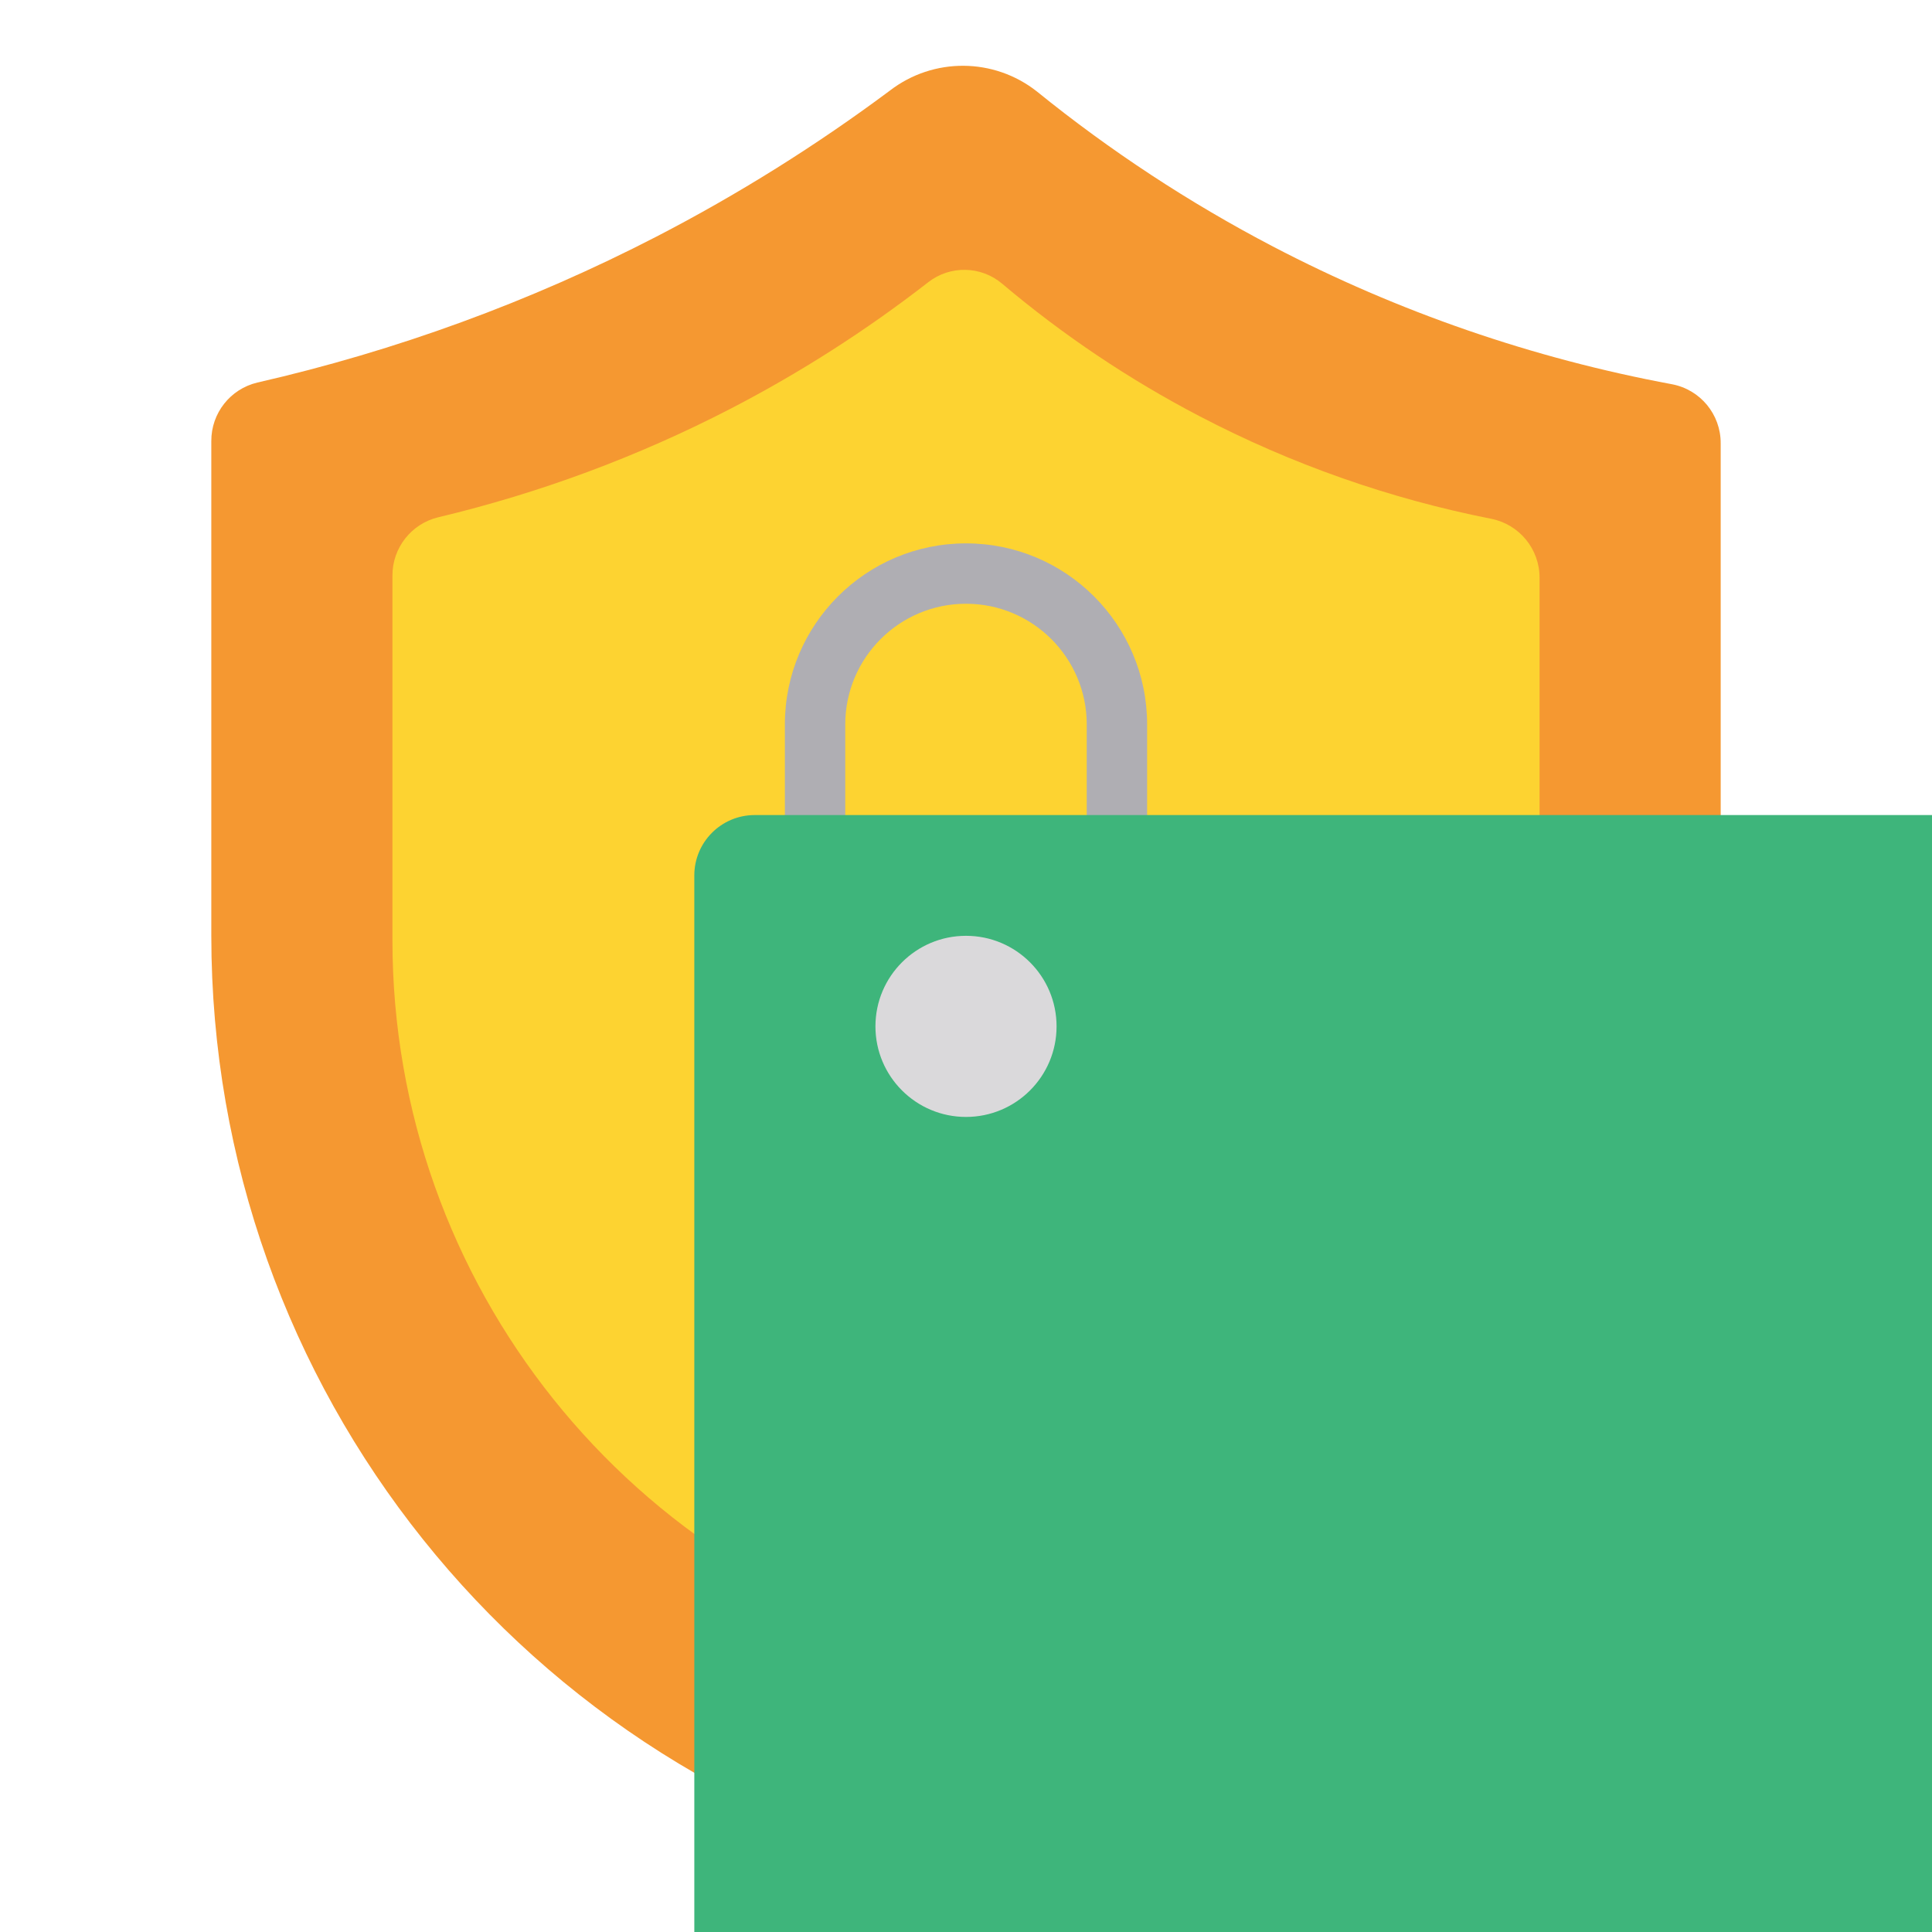
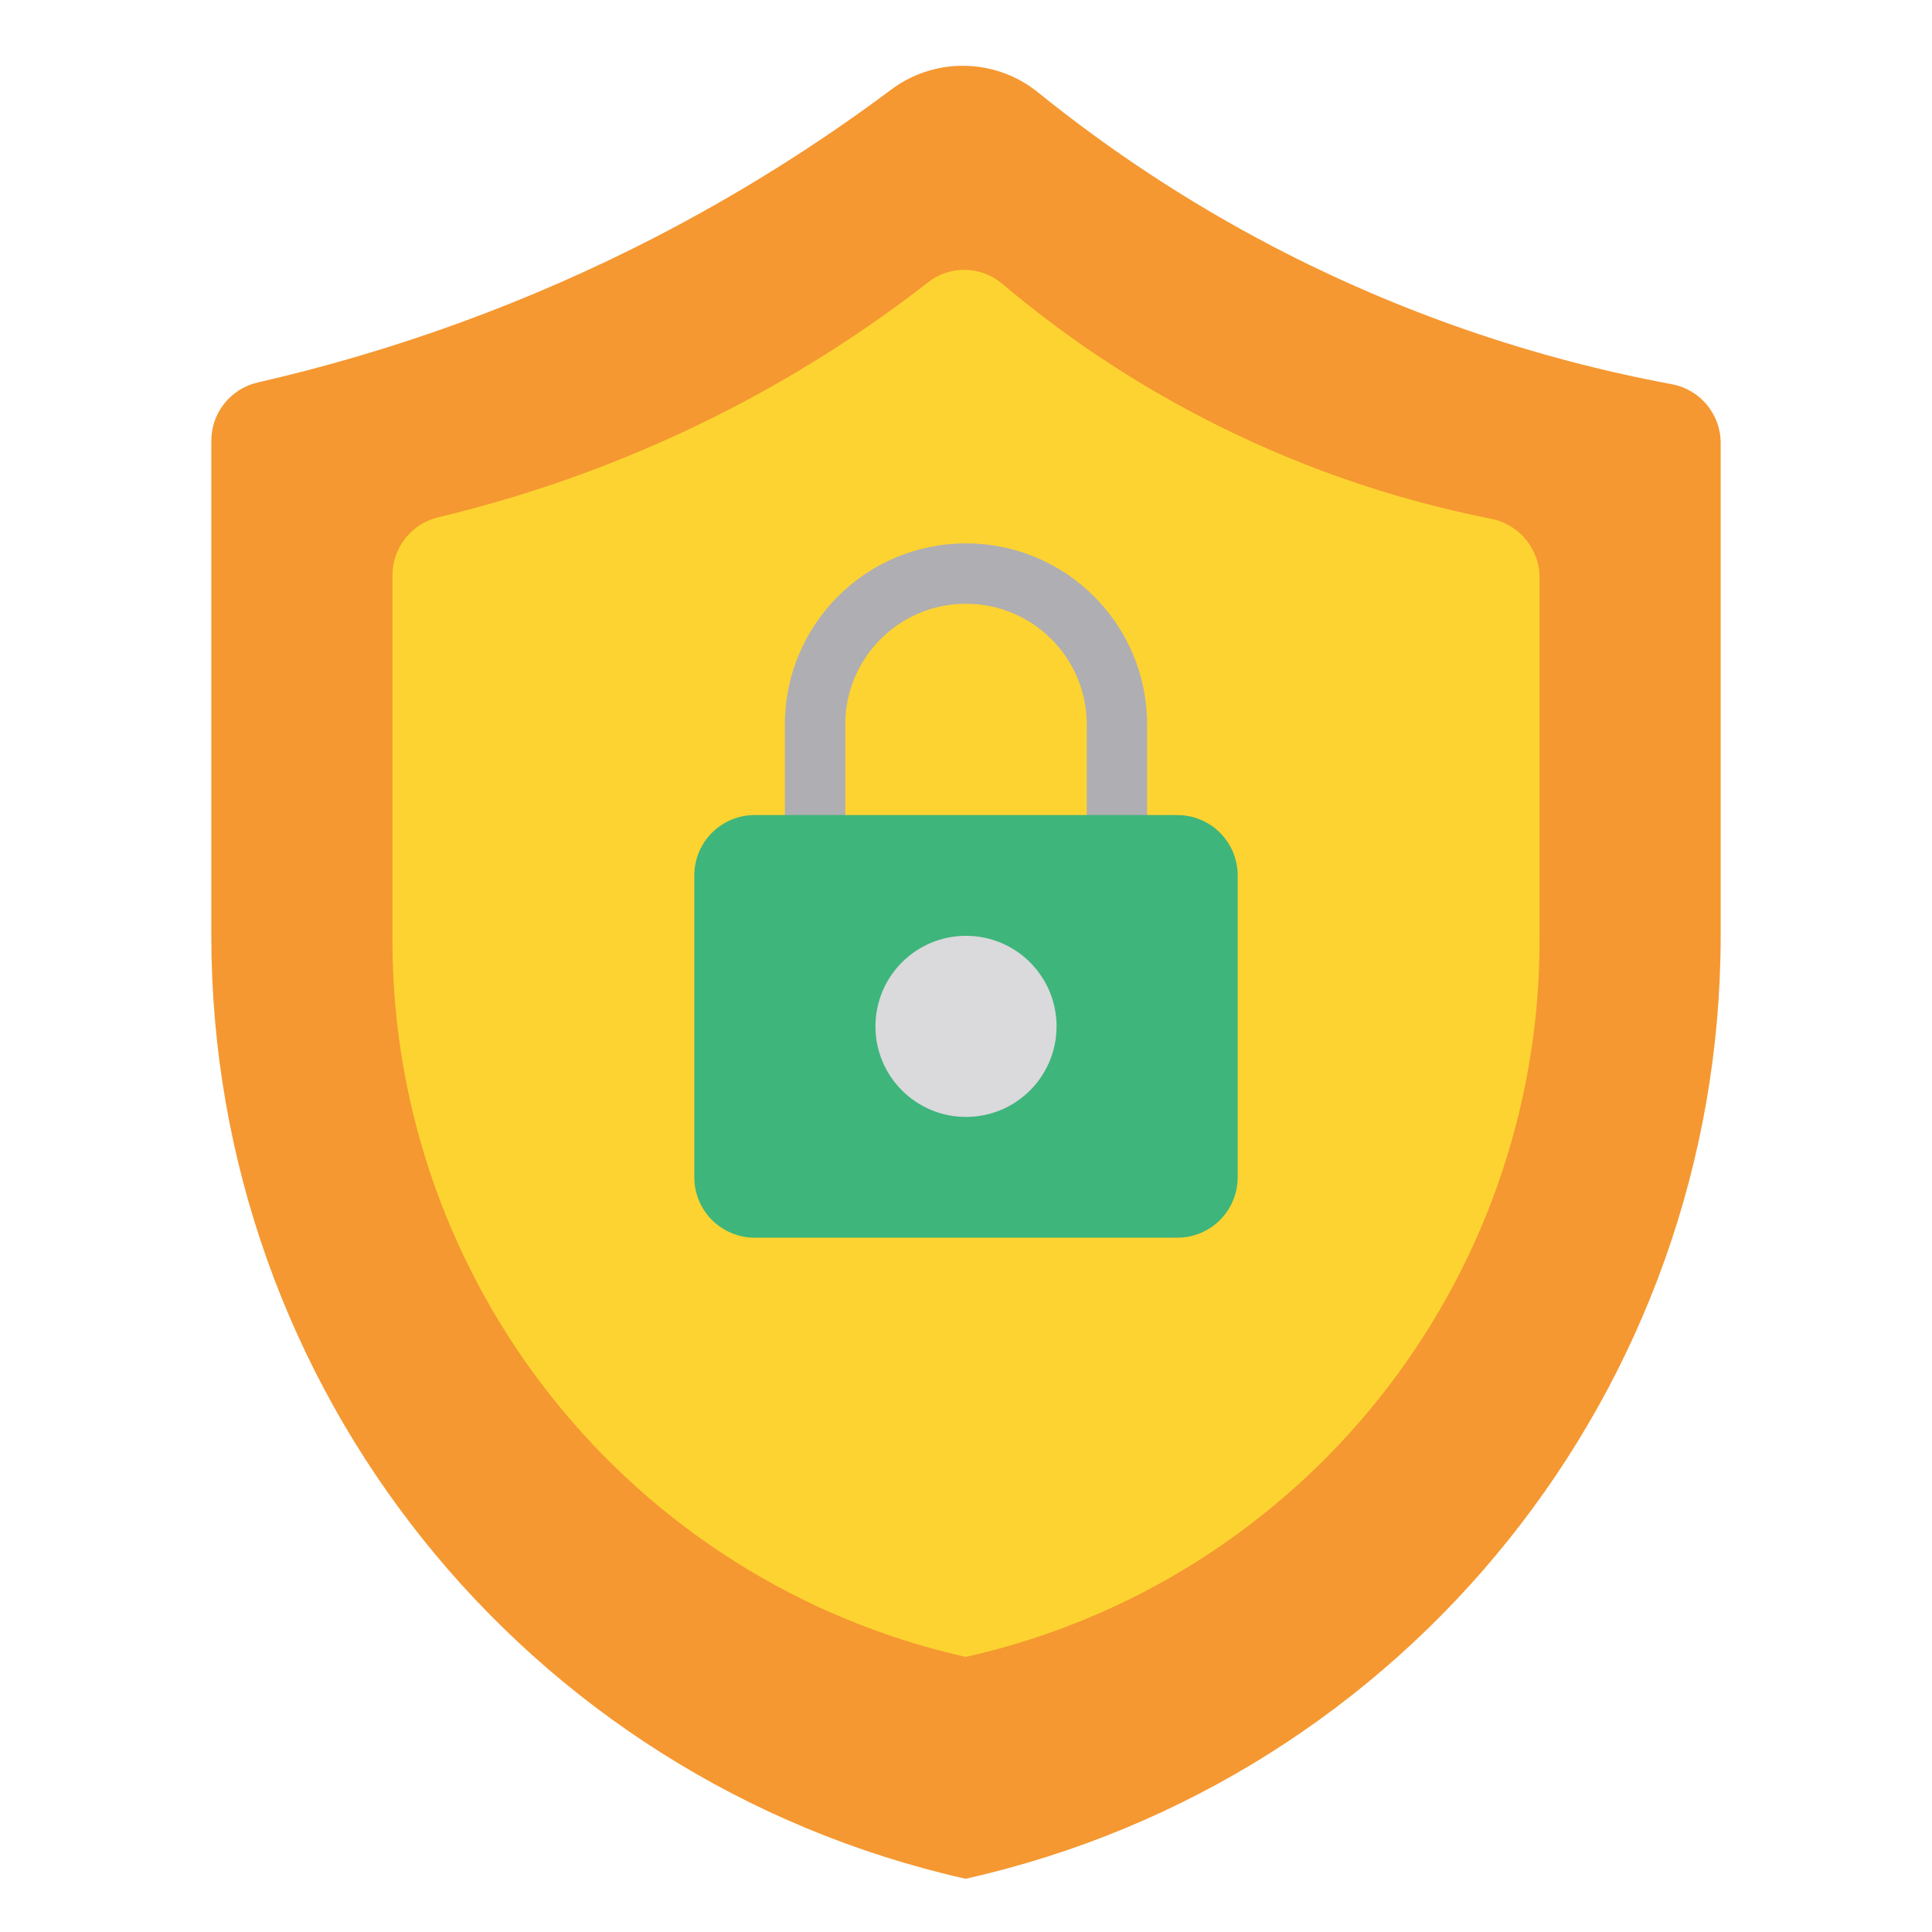
<svg xmlns="http://www.w3.org/2000/svg" data-name="Layer 1" viewBox="0 0 32 32">
  <path fill="#f59831" d="M4.264,6.336a.991.991,0,0,0-.764.971V15.5A16.012,16.012,0,0,0,15.987,31.117l0,0H16A16.012,16.012,0,0,0,28.5,15.5V7.343a.991.991,0,0,0-.808-.979,23.6,23.6,0,0,1-6.608-2.281,23.524,23.524,0,0,1-3.91-2.568A1.981,1.981,0,0,0,14.74,1.5a27.966,27.966,0,0,1-3.867,2.419A28.03,28.03,0,0,1,4.264,6.336Z" />
  <path fill="#fdd331" d="M7.258,8.568a.99.99,0,0,0-.758.968v6.038a12.169,12.169,0,0,0,9.49,11.869l0,0H16a12.169,12.169,0,0,0,9.5-11.871v-6a.994.994,0,0,0-.8-.979,17.927,17.927,0,0,1-4.833-1.7A17.888,17.888,0,0,1,16.6,4.7a.971.971,0,0,0-1.226-.025A21.261,21.261,0,0,1,12.1,6.77,21.3,21.3,0,0,1,7.258,8.568Z" />
  <path fill="#afaeb3" d="M18.5,14a.5.5,0,0,1-.5-.5V12a2,2,0,0,0-4,0v1.5a.5.5,0,0,1-1,0V12a3,3,0,0,1,6,0v1.5A.5.5,0,0,1,18.5,14Z" />
-   <rect width="140" height="140" x="11.5" y="13.5" fill="#3eb57b" rx="1" ry="1" />
+   <rect width="9" height="7" x="11.5" y="13.5" fill="#3eb57b" rx="1" ry="1" />
  <circle cx="16" cy="17" r="1.5" fill="#dad9db" />
</svg>
